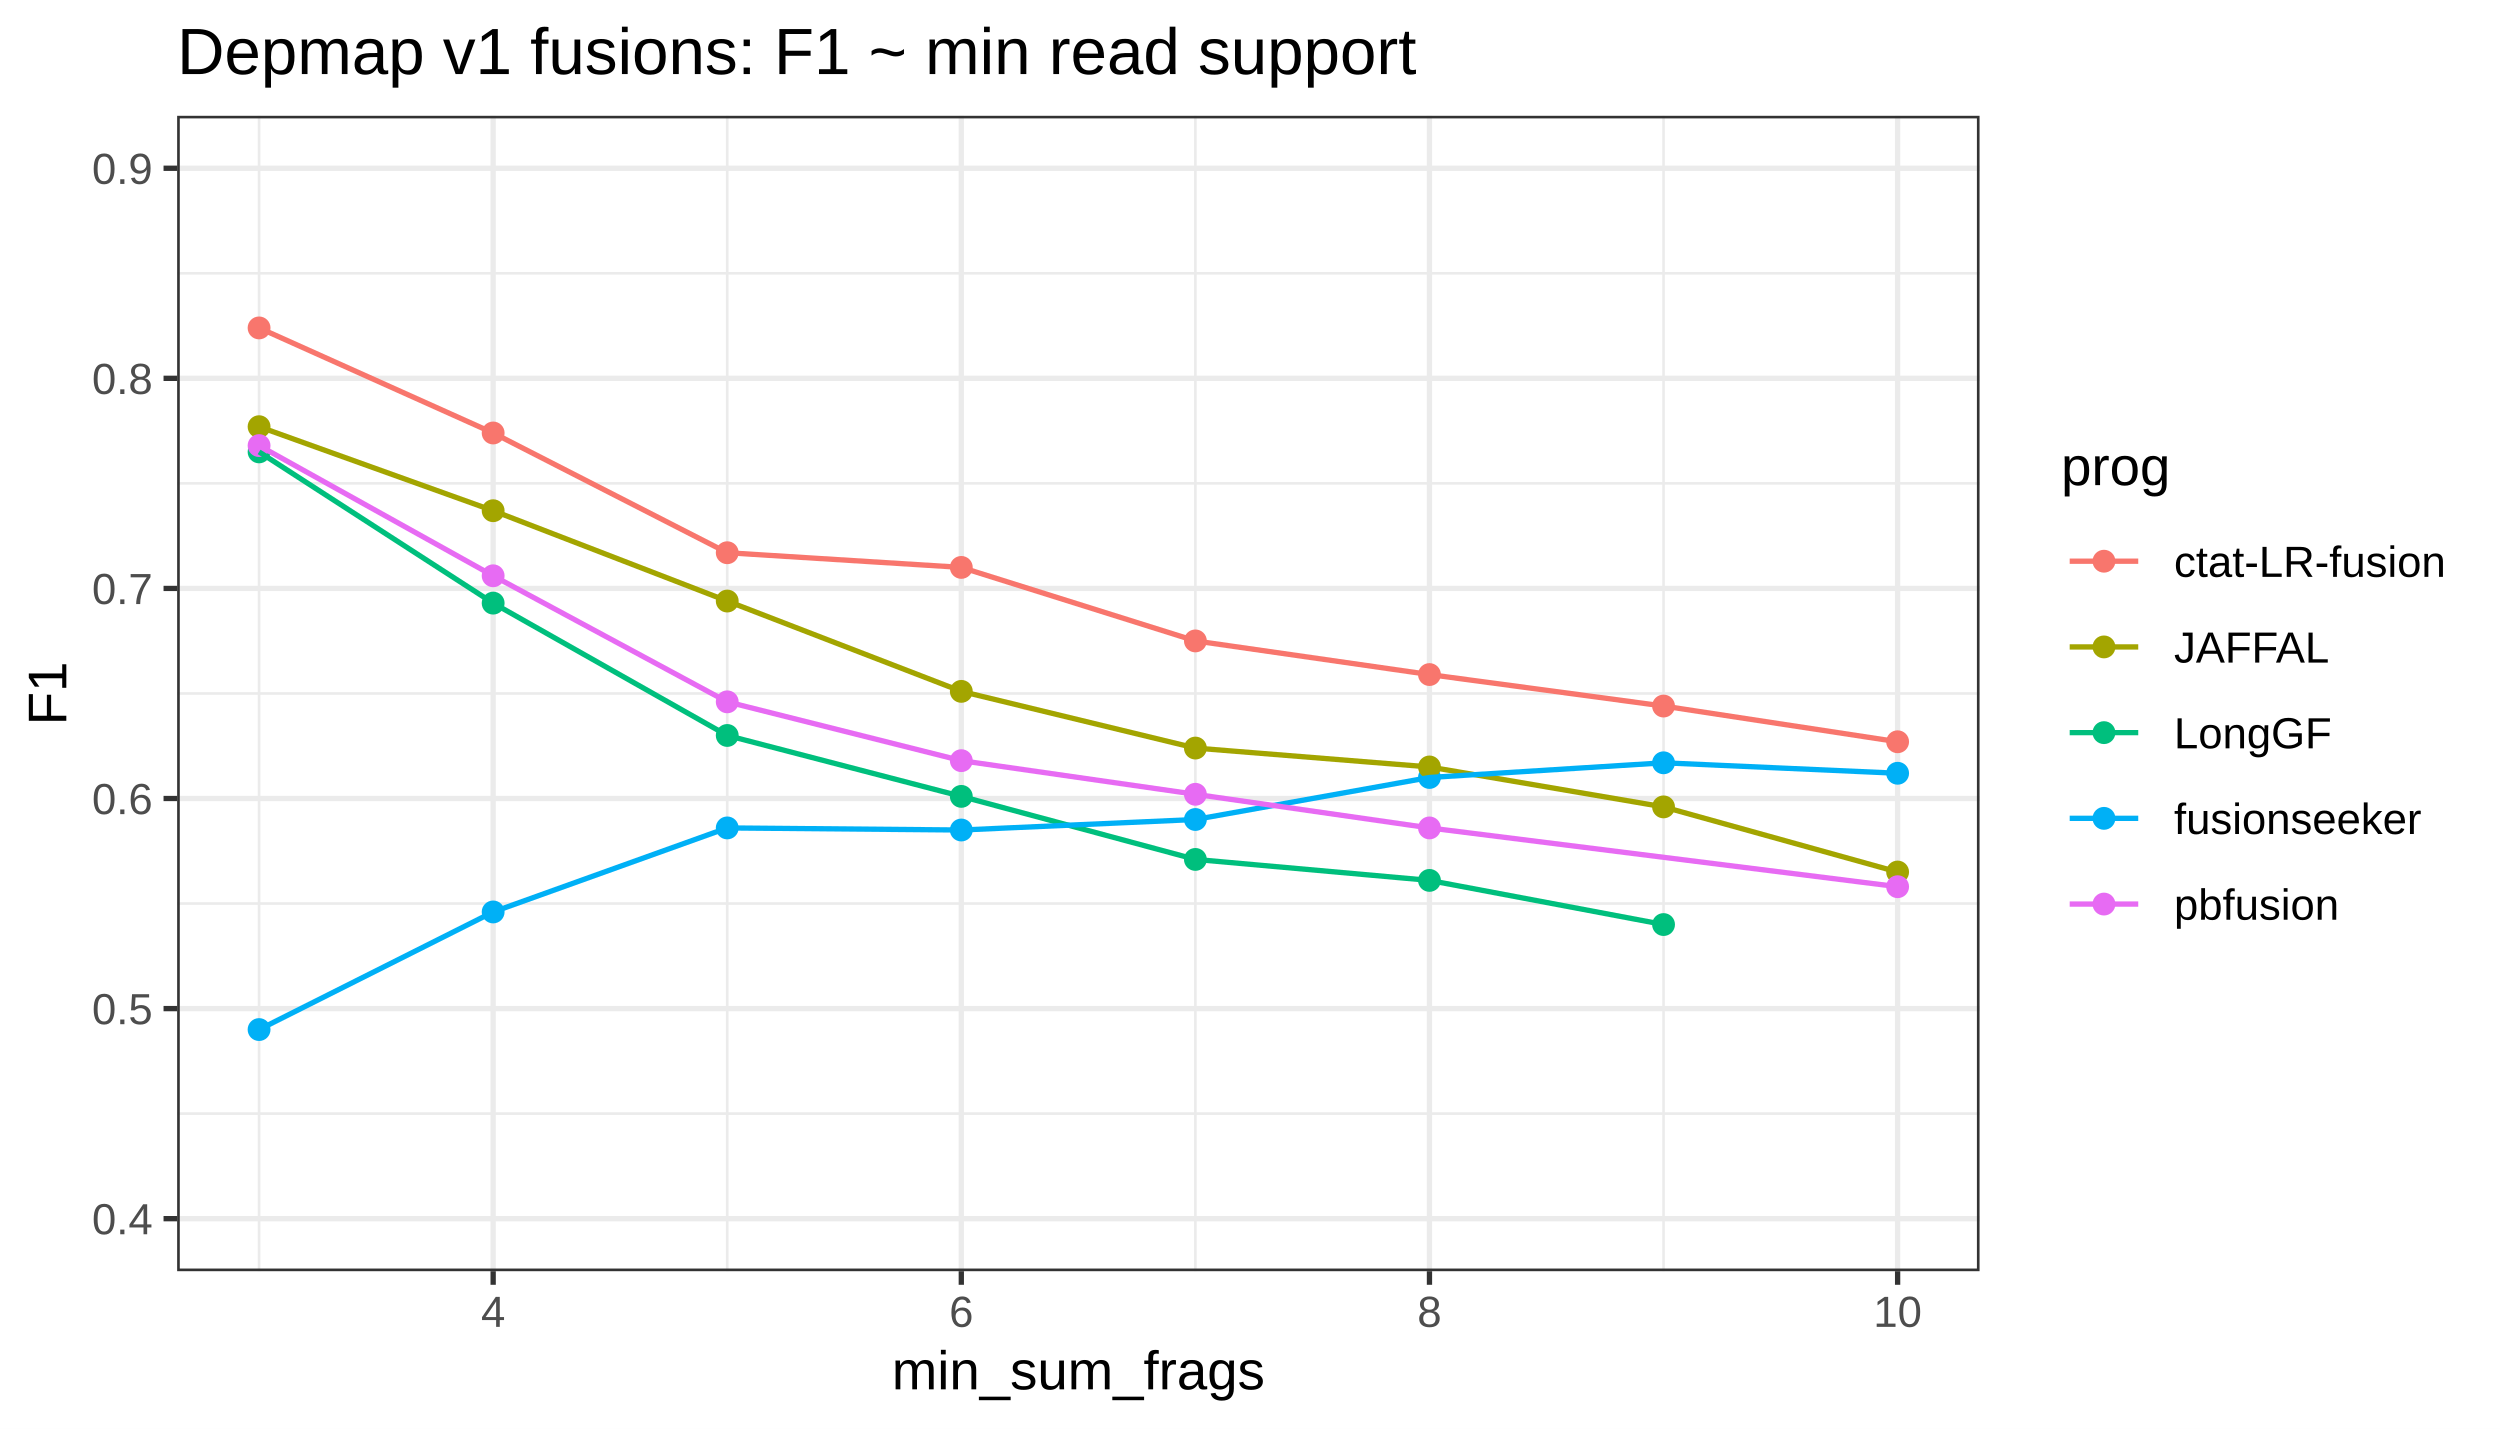
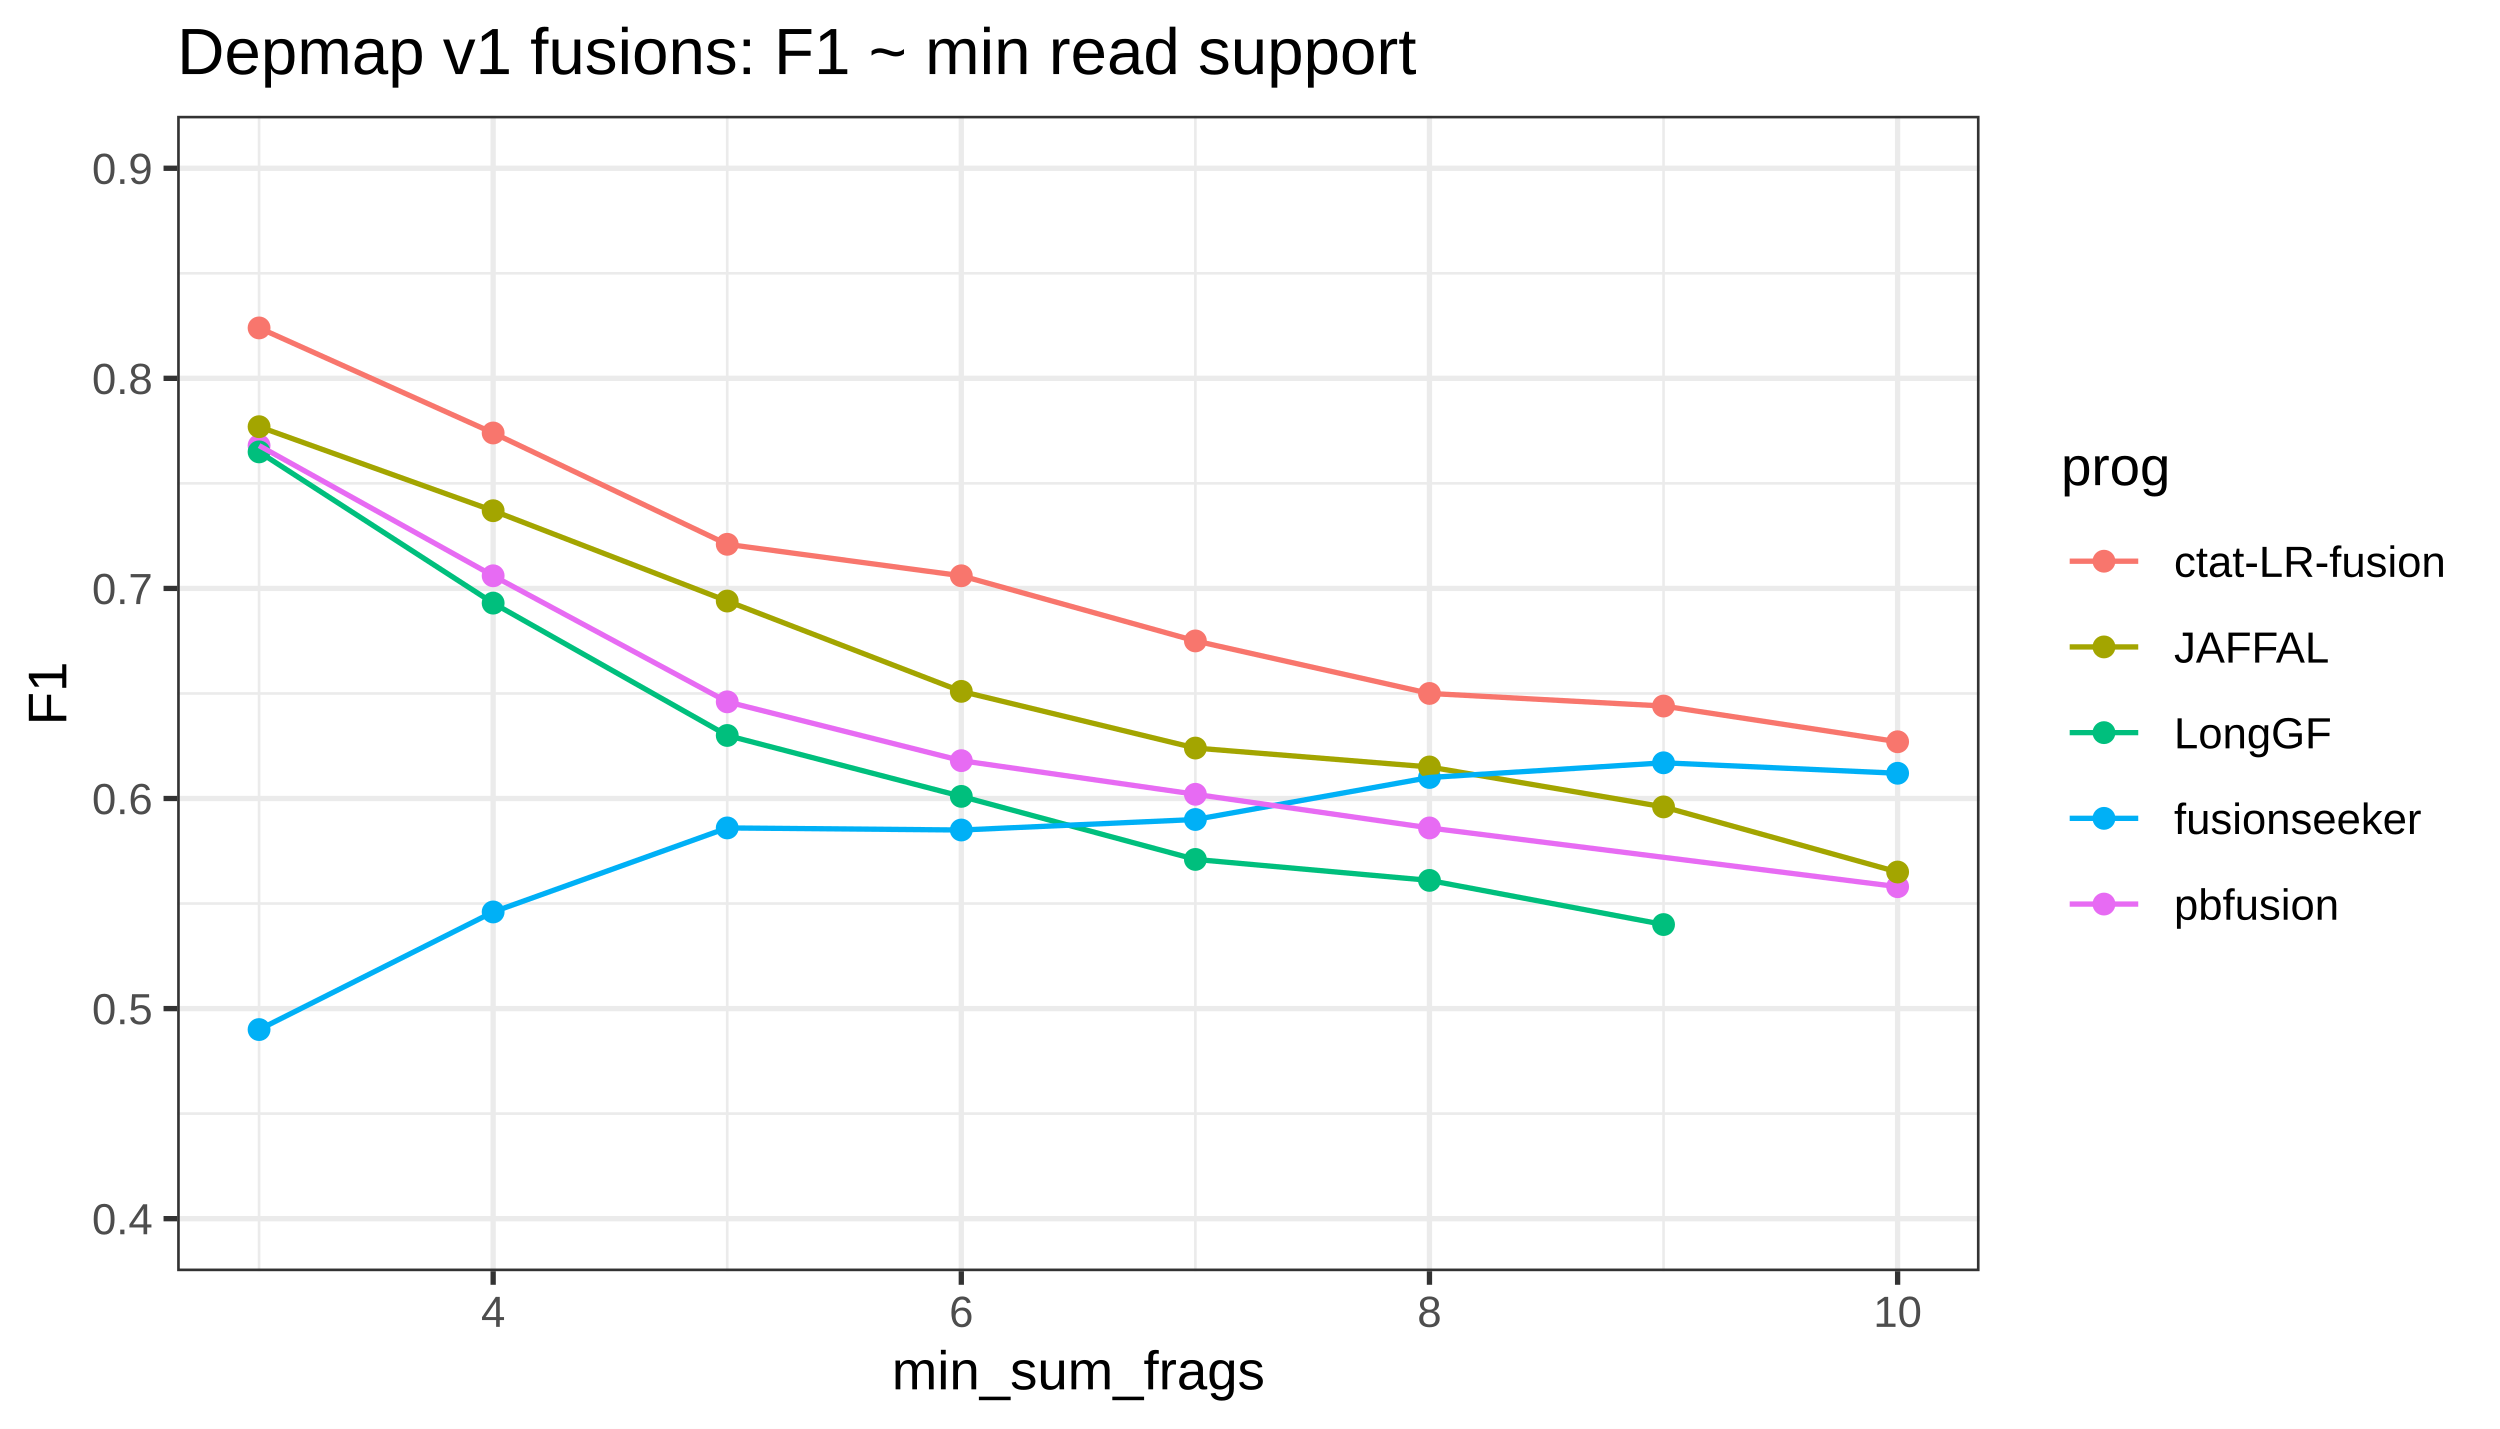
<svg xmlns="http://www.w3.org/2000/svg" class="svglite" width="504.00pt" height="288.00pt" viewBox="0 0 504.00 288.00">
  <defs>
    <style type="text/css">
    .svglite line, .svglite polyline, .svglite polygon, .svglite path, .svglite rect, .svglite circle {
      fill: none;
      stroke: #000000;
      stroke-linecap: round;
      stroke-linejoin: round;
      stroke-miterlimit: 10.00;
    }
    .svglite text {
      white-space: pre;
    }
  </style>
  </defs>
  <rect width="100%" height="100%" style="stroke: none; fill: #FFFFFF;" />
  <defs>
    <clipPath id="cpMC4wMHw1MDQuMDB8MC4wMHwyODguMDA=">
      <rect x="0.00" y="0.00" width="504.00" height="288.00" />
    </clipPath>
  </defs>
  <g clip-path="url(#cpMC4wMHw1MDQuMDB8MC4wMHwyODguMDA=)">
    <rect x="0.00" y="0.00" width="504.00" height="288.00" style="stroke-width: 1.07; stroke: #FFFFFF; fill: #FFFFFF;" />
  </g>
  <defs>
    <clipPath id="cpMzUuNzF8Mzk5LjA4fDIzLjM0fDI1Ni4yNw==">
      <rect x="35.71" y="23.34" width="363.37" height="232.93" />
    </clipPath>
  </defs>
  <g clip-path="url(#cpMzUuNzF8Mzk5LjA4fDIzLjM0fDI1Ni4yNw==)">
    <rect x="35.71" y="23.34" width="363.37" height="232.93" style="stroke-width: 1.07; stroke: none; fill: #FFFFFF;" />
    <polyline points="35.71,224.50 399.08,224.50 " style="stroke-width: 0.53; stroke: #EBEBEB; stroke-linecap: butt;" />
    <polyline points="35.71,182.15 399.08,182.15 " style="stroke-width: 0.53; stroke: #EBEBEB; stroke-linecap: butt;" />
    <polyline points="35.71,139.80 399.08,139.80 " style="stroke-width: 0.53; stroke: #EBEBEB; stroke-linecap: butt;" />
    <polyline points="35.71,97.45 399.08,97.45 " style="stroke-width: 0.53; stroke: #EBEBEB; stroke-linecap: butt;" />
    <polyline points="35.71,55.10 399.08,55.10 " style="stroke-width: 0.53; stroke: #EBEBEB; stroke-linecap: butt;" />
    <polyline points="52.23,256.27 52.23,23.34 " style="stroke-width: 0.53; stroke: #EBEBEB; stroke-linecap: butt;" />
    <polyline points="146.61,256.27 146.61,23.34 " style="stroke-width: 0.53; stroke: #EBEBEB; stroke-linecap: butt;" />
    <polyline points="240.99,256.27 240.99,23.34 " style="stroke-width: 0.53; stroke: #EBEBEB; stroke-linecap: butt;" />
    <polyline points="335.37,256.27 335.37,23.34 " style="stroke-width: 0.53; stroke: #EBEBEB; stroke-linecap: butt;" />
    <polyline points="35.71,245.68 399.08,245.68 " style="stroke-width: 1.07; stroke: #EBEBEB; stroke-linecap: butt;" />
    <polyline points="35.71,203.33 399.08,203.33 " style="stroke-width: 1.07; stroke: #EBEBEB; stroke-linecap: butt;" />
    <polyline points="35.71,160.98 399.08,160.98 " style="stroke-width: 1.07; stroke: #EBEBEB; stroke-linecap: butt;" />
    <polyline points="35.71,118.63 399.08,118.63 " style="stroke-width: 1.07; stroke: #EBEBEB; stroke-linecap: butt;" />
    <polyline points="35.71,76.27 399.08,76.27 " style="stroke-width: 1.07; stroke: #EBEBEB; stroke-linecap: butt;" />
    <polyline points="35.71,33.92 399.08,33.92 " style="stroke-width: 1.07; stroke: #EBEBEB; stroke-linecap: butt;" />
    <polyline points="99.42,256.27 99.42,23.34 " style="stroke-width: 1.07; stroke: #EBEBEB; stroke-linecap: butt;" />
    <polyline points="193.80,256.27 193.80,23.34 " style="stroke-width: 1.07; stroke: #EBEBEB; stroke-linecap: butt;" />
    <polyline points="288.18,256.27 288.18,23.34 " style="stroke-width: 1.07; stroke: #EBEBEB; stroke-linecap: butt;" />
    <polyline points="382.56,256.27 382.56,23.34 " style="stroke-width: 1.07; stroke: #EBEBEB; stroke-linecap: butt;" />
-     <circle cx="52.23" cy="66.11" r="1.95" style="stroke-width: 0.71; stroke: #F8766D; fill: #F8766D;" />
-     <circle cx="99.42" cy="87.29" r="1.95" style="stroke-width: 0.71; stroke: #F8766D; fill: #F8766D;" />
-     <circle cx="146.61" cy="111.43" r="1.95" style="stroke-width: 0.71; stroke: #F8766D; fill: #F8766D;" />
-     <circle cx="193.80" cy="114.39" r="1.95" style="stroke-width: 0.71; stroke: #F8766D; fill: #F8766D;" />
-     <circle cx="240.99" cy="129.21" r="1.95" style="stroke-width: 0.71; stroke: #F8766D; fill: #F8766D;" />
-     <circle cx="288.18" cy="135.99" r="1.95" style="stroke-width: 0.71; stroke: #F8766D; fill: #F8766D;" />
-     <circle cx="335.37" cy="142.34" r="1.95" style="stroke-width: 0.71; stroke: #F8766D; fill: #F8766D;" />
-     <circle cx="382.56" cy="149.54" r="1.95" style="stroke-width: 0.71; stroke: #F8766D; fill: #F8766D;" />
+     <circle cx="52.23" cy="89.83" r="1.95" style="stroke-width: 0.71; stroke: #E76BF3; fill: #E76BF3;" />
+     <circle cx="99.42" cy="116.08" r="1.95" style="stroke-width: 0.71; stroke: #E76BF3; fill: #E76BF3;" />
+     <circle cx="146.61" cy="141.49" r="1.95" style="stroke-width: 0.71; stroke: #E76BF3; fill: #E76BF3;" />
+     <circle cx="193.80" cy="153.35" r="1.95" style="stroke-width: 0.71; stroke: #E76BF3; fill: #E76BF3;" />
+     <circle cx="240.99" cy="160.13" r="1.95" style="stroke-width: 0.71; stroke: #E76BF3; fill: #E76BF3;" />
+     <circle cx="288.18" cy="166.91" r="1.95" style="stroke-width: 0.71; stroke: #E76BF3; fill: #E76BF3;" />
+     <circle cx="382.56" cy="178.76" r="1.95" style="stroke-width: 0.71; stroke: #E76BF3; fill: #E76BF3;" />
    <circle cx="52.23" cy="207.56" r="1.95" style="stroke-width: 0.71; stroke: #00B0F6; fill: #00B0F6;" />
    <circle cx="99.42" cy="183.85" r="1.95" style="stroke-width: 0.71; stroke: #00B0F6; fill: #00B0F6;" />
    <circle cx="146.61" cy="166.91" r="1.95" style="stroke-width: 0.71; stroke: #00B0F6; fill: #00B0F6;" />
    <circle cx="193.80" cy="167.33" r="1.95" style="stroke-width: 0.71; stroke: #00B0F6; fill: #00B0F6;" />
    <circle cx="240.99" cy="165.21" r="1.95" style="stroke-width: 0.71; stroke: #00B0F6; fill: #00B0F6;" />
    <circle cx="288.18" cy="156.74" r="1.95" style="stroke-width: 0.71; stroke: #00B0F6; fill: #00B0F6;" />
    <circle cx="335.37" cy="153.78" r="1.95" style="stroke-width: 0.71; stroke: #00B0F6; fill: #00B0F6;" />
    <circle cx="382.56" cy="155.89" r="1.95" style="stroke-width: 0.71; stroke: #00B0F6; fill: #00B0F6;" />
-     <circle cx="52.23" cy="91.10" r="1.95" style="stroke-width: 0.71; stroke: #00BF7D; fill: #00BF7D;" />
-     <circle cx="99.42" cy="121.59" r="1.95" style="stroke-width: 0.71; stroke: #00BF7D; fill: #00BF7D;" />
-     <circle cx="146.61" cy="148.27" r="1.95" style="stroke-width: 0.71; stroke: #00BF7D; fill: #00BF7D;" />
-     <circle cx="193.80" cy="160.55" r="1.95" style="stroke-width: 0.71; stroke: #00BF7D; fill: #00BF7D;" />
-     <circle cx="240.99" cy="173.26" r="1.95" style="stroke-width: 0.71; stroke: #00BF7D; fill: #00BF7D;" />
-     <circle cx="288.18" cy="177.49" r="1.95" style="stroke-width: 0.71; stroke: #00BF7D; fill: #00BF7D;" />
-     <circle cx="335.37" cy="186.39" r="1.95" style="stroke-width: 0.71; stroke: #00BF7D; fill: #00BF7D;" />
    <circle cx="52.23" cy="86.02" r="1.95" style="stroke-width: 0.71; stroke: #A3A500; fill: #A3A500;" />
    <circle cx="99.42" cy="102.96" r="1.95" style="stroke-width: 0.71; stroke: #A3A500; fill: #A3A500;" />
    <circle cx="146.61" cy="121.17" r="1.95" style="stroke-width: 0.71; stroke: #A3A500; fill: #A3A500;" />
    <circle cx="193.80" cy="139.38" r="1.95" style="stroke-width: 0.71; stroke: #A3A500; fill: #A3A500;" />
    <circle cx="240.99" cy="150.81" r="1.95" style="stroke-width: 0.71; stroke: #A3A500; fill: #A3A500;" />
    <circle cx="288.18" cy="154.62" r="1.95" style="stroke-width: 0.71; stroke: #A3A500; fill: #A3A500;" />
    <circle cx="335.37" cy="162.67" r="1.95" style="stroke-width: 0.71; stroke: #A3A500; fill: #A3A500;" />
    <circle cx="382.56" cy="175.80" r="1.95" style="stroke-width: 0.71; stroke: #A3A500; fill: #A3A500;" />
-     <circle cx="52.23" cy="89.83" r="1.95" style="stroke-width: 0.71; stroke: #E76BF3; fill: #E76BF3;" />
-     <circle cx="99.42" cy="116.08" r="1.95" style="stroke-width: 0.71; stroke: #E76BF3; fill: #E76BF3;" />
-     <circle cx="146.61" cy="141.49" r="1.95" style="stroke-width: 0.71; stroke: #E76BF3; fill: #E76BF3;" />
-     <circle cx="193.80" cy="153.35" r="1.95" style="stroke-width: 0.71; stroke: #E76BF3; fill: #E76BF3;" />
-     <circle cx="240.99" cy="160.13" r="1.95" style="stroke-width: 0.71; stroke: #E76BF3; fill: #E76BF3;" />
-     <circle cx="288.18" cy="166.91" r="1.95" style="stroke-width: 0.71; stroke: #E76BF3; fill: #E76BF3;" />
-     <circle cx="382.56" cy="178.76" r="1.95" style="stroke-width: 0.71; stroke: #E76BF3; fill: #E76BF3;" />
-     <polyline points="52.23,66.11 99.42,87.29 146.61,111.43 193.80,114.39 240.99,129.21 288.18,135.99 335.37,142.34 382.56,149.54 " style="stroke-width: 1.07; stroke: #F8766D; stroke-linecap: butt;" />
+     <circle cx="52.23" cy="66.11" r="1.95" style="stroke-width: 0.71; stroke: #F8766D; fill: #F8766D;" />
+     <circle cx="99.42" cy="87.29" r="1.95" style="stroke-width: 0.71; stroke: #F8766D; fill: #F8766D;" />
+     <circle cx="146.61" cy="109.73" r="1.95" style="stroke-width: 0.71; stroke: #F8766D; fill: #F8766D;" />
+     <circle cx="193.80" cy="116.08" r="1.95" style="stroke-width: 0.71; stroke: #F8766D; fill: #F8766D;" />
+     <circle cx="240.99" cy="129.21" r="1.95" style="stroke-width: 0.71; stroke: #F8766D; fill: #F8766D;" />
+     <circle cx="288.18" cy="139.80" r="1.95" style="stroke-width: 0.71; stroke: #F8766D; fill: #F8766D;" />
+     <circle cx="335.37" cy="142.34" r="1.95" style="stroke-width: 0.71; stroke: #F8766D; fill: #F8766D;" />
+     <circle cx="382.56" cy="149.54" r="1.95" style="stroke-width: 0.71; stroke: #F8766D; fill: #F8766D;" />
+     <circle cx="52.23" cy="91.10" r="1.95" style="stroke-width: 0.71; stroke: #00BF7D; fill: #00BF7D;" />
+     <circle cx="99.42" cy="121.59" r="1.95" style="stroke-width: 0.71; stroke: #00BF7D; fill: #00BF7D;" />
+     <circle cx="146.61" cy="148.27" r="1.95" style="stroke-width: 0.71; stroke: #00BF7D; fill: #00BF7D;" />
+     <circle cx="193.80" cy="160.55" r="1.95" style="stroke-width: 0.71; stroke: #00BF7D; fill: #00BF7D;" />
+     <circle cx="240.99" cy="173.26" r="1.95" style="stroke-width: 0.71; stroke: #00BF7D; fill: #00BF7D;" />
+     <circle cx="288.18" cy="177.49" r="1.95" style="stroke-width: 0.71; stroke: #00BF7D; fill: #00BF7D;" />
+     <circle cx="335.37" cy="186.39" r="1.95" style="stroke-width: 0.71; stroke: #00BF7D; fill: #00BF7D;" />
+     <polyline points="52.23,66.11 99.42,87.29 146.61,109.73 193.80,116.08 240.99,129.21 288.18,139.80 335.37,142.34 382.56,149.54 " style="stroke-width: 1.07; stroke: #F8766D; stroke-linecap: butt;" />
    <polyline points="52.23,86.02 99.42,102.96 146.61,121.17 193.80,139.38 240.99,150.81 288.18,154.62 335.37,162.67 382.56,175.80 " style="stroke-width: 1.07; stroke: #A3A500; stroke-linecap: butt;" />
    <polyline points="52.23,91.10 99.42,121.59 146.61,148.27 193.80,160.55 240.99,173.26 288.18,177.49 335.37,186.39 " style="stroke-width: 1.07; stroke: #00BF7D; stroke-linecap: butt;" />
    <polyline points="52.23,207.56 99.42,183.85 146.61,166.91 193.80,167.33 240.99,165.21 288.18,156.74 335.37,153.78 382.56,155.89 " style="stroke-width: 1.07; stroke: #00B0F6; stroke-linecap: butt;" />
    <polyline points="52.23,89.83 99.42,116.08 146.61,141.49 193.80,153.35 240.99,160.13 288.18,166.91 382.56,178.76 " style="stroke-width: 1.07; stroke: #E76BF3; stroke-linecap: butt;" />
    <rect x="35.71" y="23.34" width="363.37" height="232.93" style="stroke-width: 1.07; stroke: #333333;" />
  </g>
  <g clip-path="url(#cpMC4wMHw1MDQuMDB8MC4wMHwyODguMDA=)">
    <text x="30.78" y="248.83" text-anchor="end" style="font-size: 8.80px;fill: #4D4D4D; font-family: &quot;Arial&quot;;" textLength="12.23px" lengthAdjust="spacingAndGlyphs">0.4</text>
    <text x="30.78" y="206.48" text-anchor="end" style="font-size: 8.80px;fill: #4D4D4D; font-family: &quot;Arial&quot;;" textLength="12.23px" lengthAdjust="spacingAndGlyphs">0.5</text>
    <text x="30.78" y="164.13" text-anchor="end" style="font-size: 8.80px;fill: #4D4D4D; font-family: &quot;Arial&quot;;" textLength="12.23px" lengthAdjust="spacingAndGlyphs">0.6</text>
    <text x="30.78" y="121.78" text-anchor="end" style="font-size: 8.80px;fill: #4D4D4D; font-family: &quot;Arial&quot;;" textLength="12.23px" lengthAdjust="spacingAndGlyphs">0.7</text>
    <text x="30.78" y="79.43" text-anchor="end" style="font-size: 8.80px;fill: #4D4D4D; font-family: &quot;Arial&quot;;" textLength="12.23px" lengthAdjust="spacingAndGlyphs">0.8</text>
    <text x="30.78" y="37.08" text-anchor="end" style="font-size: 8.80px;fill: #4D4D4D; font-family: &quot;Arial&quot;;" textLength="12.23px" lengthAdjust="spacingAndGlyphs">0.9</text>
    <polyline points="32.97,245.68 35.71,245.68 " style="stroke-width: 1.07; stroke: #333333; stroke-linecap: butt;" />
    <polyline points="32.97,203.33 35.71,203.33 " style="stroke-width: 1.07; stroke: #333333; stroke-linecap: butt;" />
    <polyline points="32.97,160.98 35.71,160.98 " style="stroke-width: 1.07; stroke: #333333; stroke-linecap: butt;" />
    <polyline points="32.97,118.63 35.71,118.63 " style="stroke-width: 1.07; stroke: #333333; stroke-linecap: butt;" />
    <polyline points="32.97,76.27 35.71,76.27 " style="stroke-width: 1.07; stroke: #333333; stroke-linecap: butt;" />
    <polyline points="32.97,33.92 35.71,33.92 " style="stroke-width: 1.07; stroke: #333333; stroke-linecap: butt;" />
    <polyline points="99.42,259.01 99.42,256.27 " style="stroke-width: 1.07; stroke: #333333; stroke-linecap: butt;" />
    <polyline points="193.80,259.01 193.80,256.27 " style="stroke-width: 1.07; stroke: #333333; stroke-linecap: butt;" />
    <polyline points="288.18,259.01 288.18,256.27 " style="stroke-width: 1.07; stroke: #333333; stroke-linecap: butt;" />
    <polyline points="382.56,259.01 382.56,256.27 " style="stroke-width: 1.07; stroke: #333333; stroke-linecap: butt;" />
    <text x="99.42" y="267.50" text-anchor="middle" style="font-size: 8.80px;fill: #4D4D4D; font-family: &quot;Arial&quot;;" textLength="4.90px" lengthAdjust="spacingAndGlyphs">4</text>
    <text x="193.80" y="267.50" text-anchor="middle" style="font-size: 8.80px;fill: #4D4D4D; font-family: &quot;Arial&quot;;" textLength="4.90px" lengthAdjust="spacingAndGlyphs">6</text>
    <text x="288.18" y="267.50" text-anchor="middle" style="font-size: 8.80px;fill: #4D4D4D; font-family: &quot;Arial&quot;;" textLength="4.90px" lengthAdjust="spacingAndGlyphs">8</text>
    <text x="382.56" y="267.50" text-anchor="middle" style="font-size: 8.80px;fill: #4D4D4D; font-family: &quot;Arial&quot;;" textLength="9.79px" lengthAdjust="spacingAndGlyphs">10</text>
    <text x="217.39" y="280.09" text-anchor="middle" style="font-size: 11.00px; font-family: &quot;Arial&quot;;" textLength="75.21px" lengthAdjust="spacingAndGlyphs">min_sum_frags</text>
    <text transform="translate(13.37,139.80) rotate(-90)" text-anchor="middle" style="font-size: 11.00px; font-family: &quot;Arial&quot;;" textLength="12.84px" lengthAdjust="spacingAndGlyphs">F1</text>
    <rect x="410.04" y="83.22" width="88.48" height="113.16" style="stroke-width: 1.07; stroke: none; fill: #FFFFFF;" />
    <text x="415.52" y="97.81" style="font-size: 11.00px; font-family: &quot;Arial&quot;;" textLength="22.02px" lengthAdjust="spacingAndGlyphs">prog</text>
    <rect x="415.52" y="104.50" width="17.28" height="17.28" style="stroke-width: 1.07; stroke: none; fill: #FFFFFF;" />
    <circle cx="424.16" cy="113.14" r="1.95" style="stroke-width: 0.71; stroke: #F8766D; fill: #F8766D;" />
    <line x1="417.25" y1="113.14" x2="431.07" y2="113.14" style="stroke-width: 1.07; stroke: #F8766D; stroke-linecap: butt;" />
    <rect x="415.52" y="121.78" width="17.28" height="17.28" style="stroke-width: 1.07; stroke: none; fill: #FFFFFF;" />
    <circle cx="424.16" cy="130.42" r="1.95" style="stroke-width: 0.71; stroke: #A3A500; fill: #A3A500;" />
    <line x1="417.25" y1="130.42" x2="431.07" y2="130.42" style="stroke-width: 1.07; stroke: #A3A500; stroke-linecap: butt;" />
    <rect x="415.52" y="139.06" width="17.28" height="17.28" style="stroke-width: 1.07; stroke: none; fill: #FFFFFF;" />
    <circle cx="424.16" cy="147.70" r="1.95" style="stroke-width: 0.71; stroke: #00BF7D; fill: #00BF7D;" />
    <line x1="417.25" y1="147.70" x2="431.07" y2="147.70" style="stroke-width: 1.07; stroke: #00BF7D; stroke-linecap: butt;" />
    <rect x="415.52" y="156.34" width="17.28" height="17.28" style="stroke-width: 1.07; stroke: none; fill: #FFFFFF;" />
    <circle cx="424.16" cy="164.98" r="1.95" style="stroke-width: 0.71; stroke: #00B0F6; fill: #00B0F6;" />
    <line x1="417.25" y1="164.98" x2="431.07" y2="164.98" style="stroke-width: 1.07; stroke: #00B0F6; stroke-linecap: butt;" />
    <rect x="415.52" y="173.62" width="17.28" height="17.28" style="stroke-width: 1.07; stroke: none; fill: #FFFFFF;" />
    <circle cx="424.16" cy="182.26" r="1.95" style="stroke-width: 0.71; stroke: #E76BF3; fill: #E76BF3;" />
    <line x1="417.25" y1="182.26" x2="431.07" y2="182.26" style="stroke-width: 1.07; stroke: #E76BF3; stroke-linecap: butt;" />
    <text x="438.28" y="116.30" style="font-size: 8.80px; font-family: &quot;Arial&quot;;" textLength="54.76px" lengthAdjust="spacingAndGlyphs">ctat-LR-fusion</text>
    <text x="438.28" y="133.58" style="font-size: 8.80px; font-family: &quot;Arial&quot;;" textLength="31.77px" lengthAdjust="spacingAndGlyphs">JAFFAL</text>
    <text x="438.28" y="150.86" style="font-size: 8.80px; font-family: &quot;Arial&quot;;" textLength="31.80px" lengthAdjust="spacingAndGlyphs">LongGF</text>
    <text x="438.28" y="168.14" style="font-size: 8.80px; font-family: &quot;Arial&quot;;" textLength="49.90px" lengthAdjust="spacingAndGlyphs">fusionseeker</text>
    <text x="438.28" y="185.42" style="font-size: 8.80px; font-family: &quot;Arial&quot;;" textLength="33.27px" lengthAdjust="spacingAndGlyphs">pbfusion</text>
    <text x="35.71" y="14.94" style="font-size: 13.20px; font-family: &quot;Arial&quot;;" textLength="249.66px" lengthAdjust="spacingAndGlyphs">Depmap v1 fusions: F1 ~ min read support</text>
  </g>
</svg>
